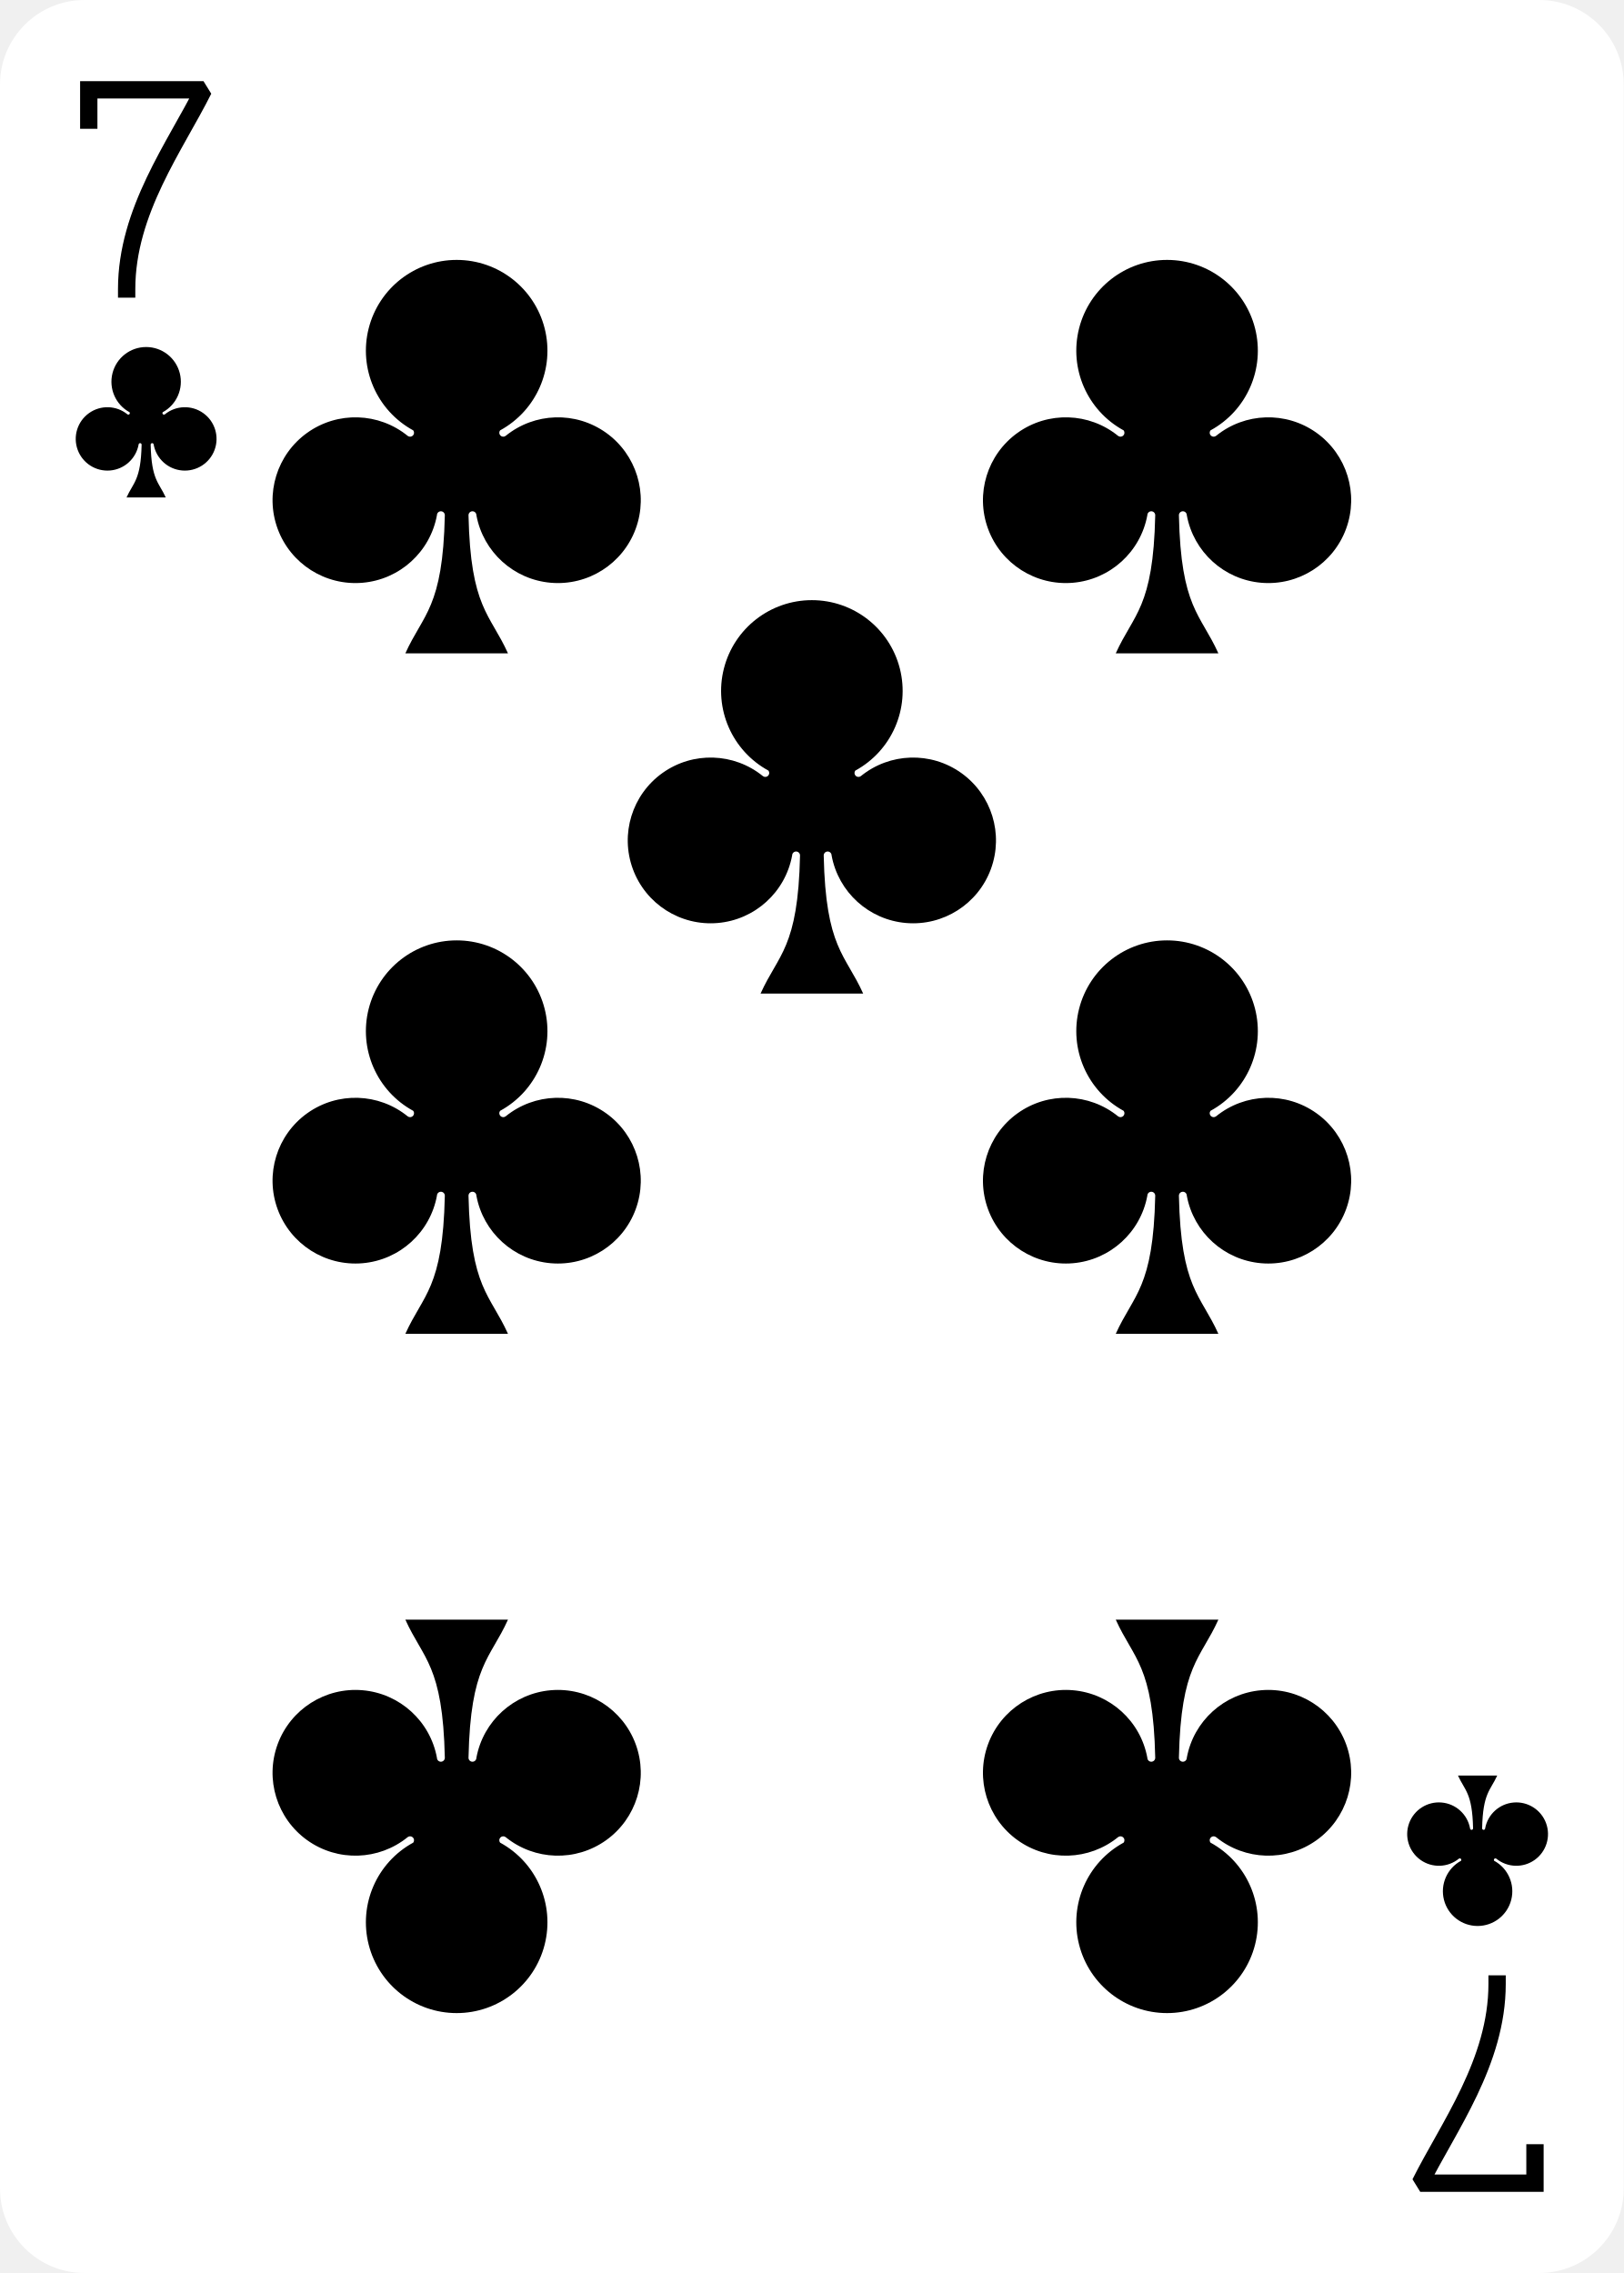
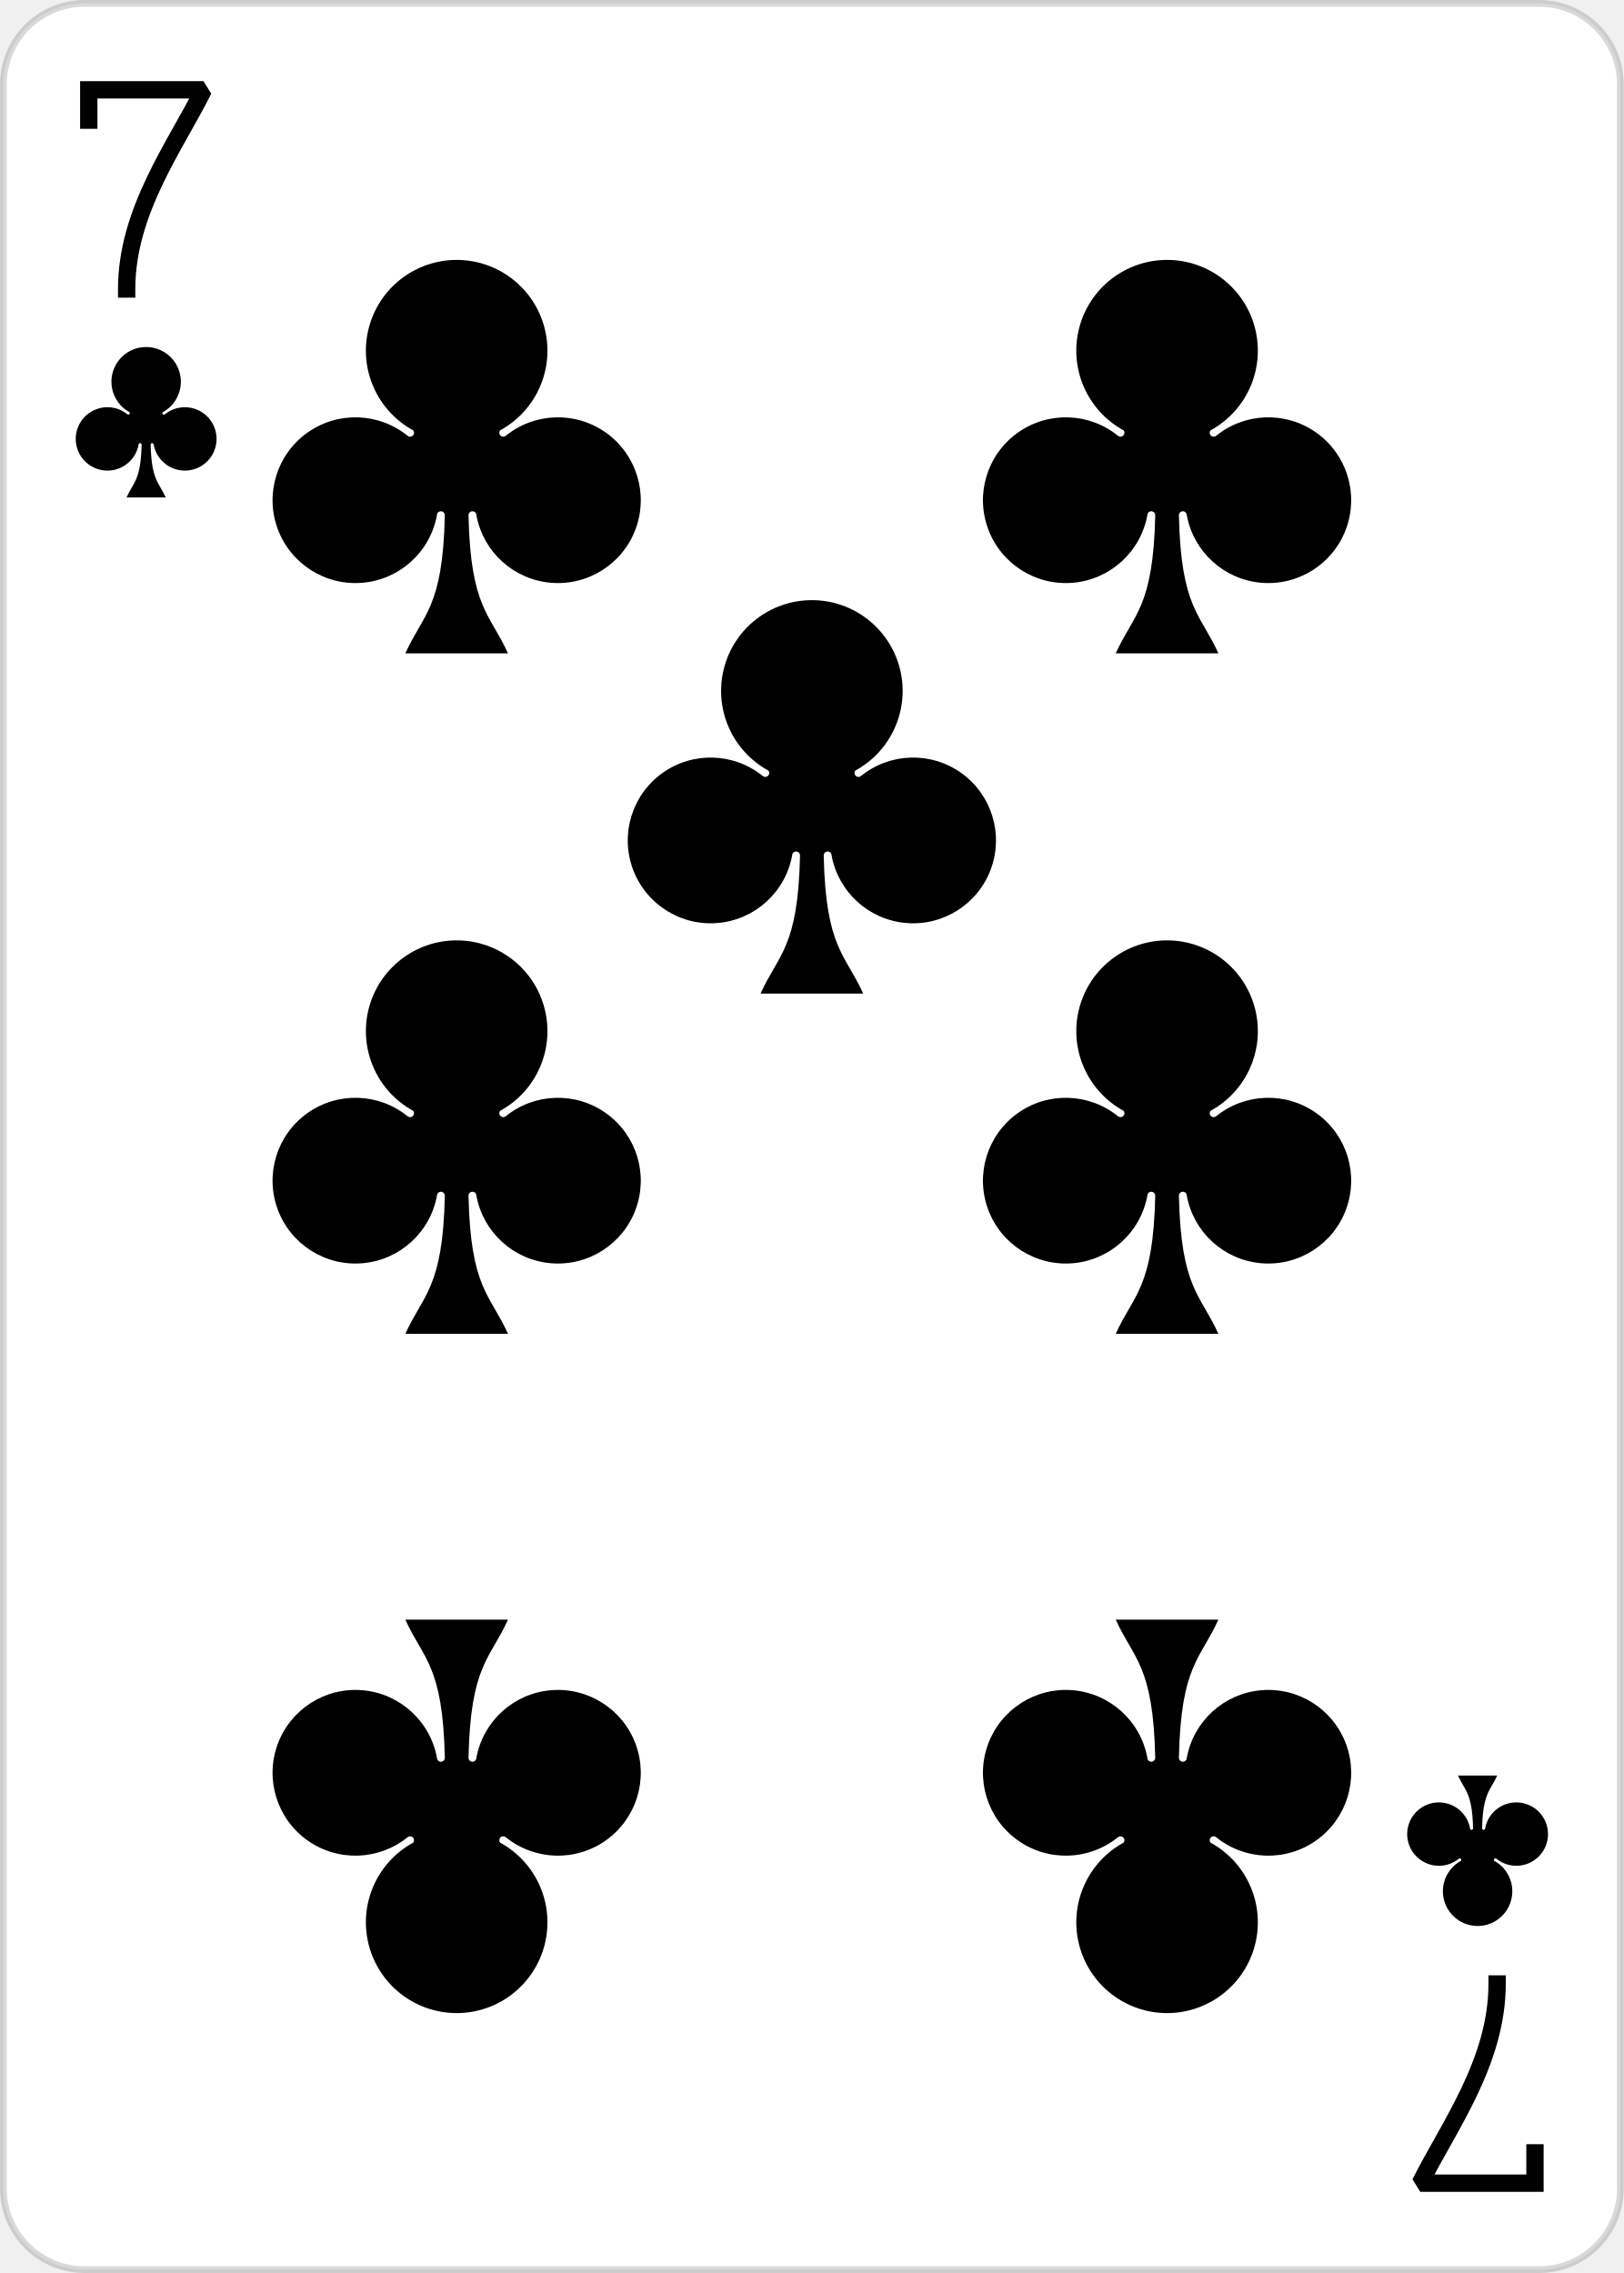
<svg xmlns="http://www.w3.org/2000/svg" xmlns:xlink="http://www.w3.org/1999/xlink" class="card" face="7C" height="13.125in" preserveAspectRatio="none" viewBox="-120 -168 240 336" width="9.375in">
  <style>
    /* CSS pour centrer le SVG dans l'écran */
    svg {
        position: absolute;
        top: 50%;
        left: 50%;
        transform: translate(-50%, -50%);
    }
    body {
        margin: 0;
        overflow: hidden;
    }
</style>
  <defs>
    <symbol id="SC7" viewBox="-600 -600 1200 1200" preserveAspectRatio="xMinYMid">
      <path d="M30 150C35 385 85 400 130 500L-130 500C-85 400 -35 385 -30 150A10 10 0 0 0 -50 150A210 210 0 1 1 -124 -51A10 10 0 0 0 -110 -65A230 230 0 1 1 110 -65A10 10 0 0 0 124 -51A210 210 0 1 1 50 150A10 10 0 0 0 30 150Z" fill="black" />
    </symbol>
    <symbol id="VC7" viewBox="-500 -500 1000 1000" preserveAspectRatio="xMinYMid">
      <path d="M-265 -320L-265 -460L265 -460C135 -200 -90 100 -90 460" stroke="black" stroke-width="80" stroke-linecap="square" stroke-miterlimit="1.5" fill="none" />
    </symbol>
  </defs>
-   <rect width="239" height="335" x="-119.5" y="-167.5" rx="12" ry="12" fill="white" stroke="white" />
+   <rect width="239" height="335" x="-119.5" y="-167.5" rx="12" ry="12" fill="white" stroke="rgba(0,0,0,0.15)" />
  <use xlink:href="#VC7" height="32" width="32" x="-114.4" y="-156" />
  <use xlink:href="#SC7" height="26.769" width="26.769" x="-111.784" y="-119" />
  <use xlink:href="#SC7" height="70" width="70" x="-87.501" y="-135.588" />
  <use xlink:href="#SC7" height="70" width="70" x="17.501" y="-135.588" />
  <use xlink:href="#SC7" height="70" width="70" x="-87.501" y="-35" />
  <use xlink:href="#SC7" height="70" width="70" x="17.501" y="-35" />
  <use xlink:href="#SC7" height="70" width="70" x="-35" y="-85.294" />
  <g transform="rotate(180)">
    <use xlink:href="#VC7" height="32" width="32" x="-114.4" y="-156" />
    <use xlink:href="#SC7" height="26.769" width="26.769" x="-111.784" y="-119" />
    <use xlink:href="#SC7" height="70" width="70" x="-87.501" y="-135.588" />
    <use xlink:href="#SC7" height="70" width="70" x="17.501" y="-135.588" />
  </g>
</svg>
